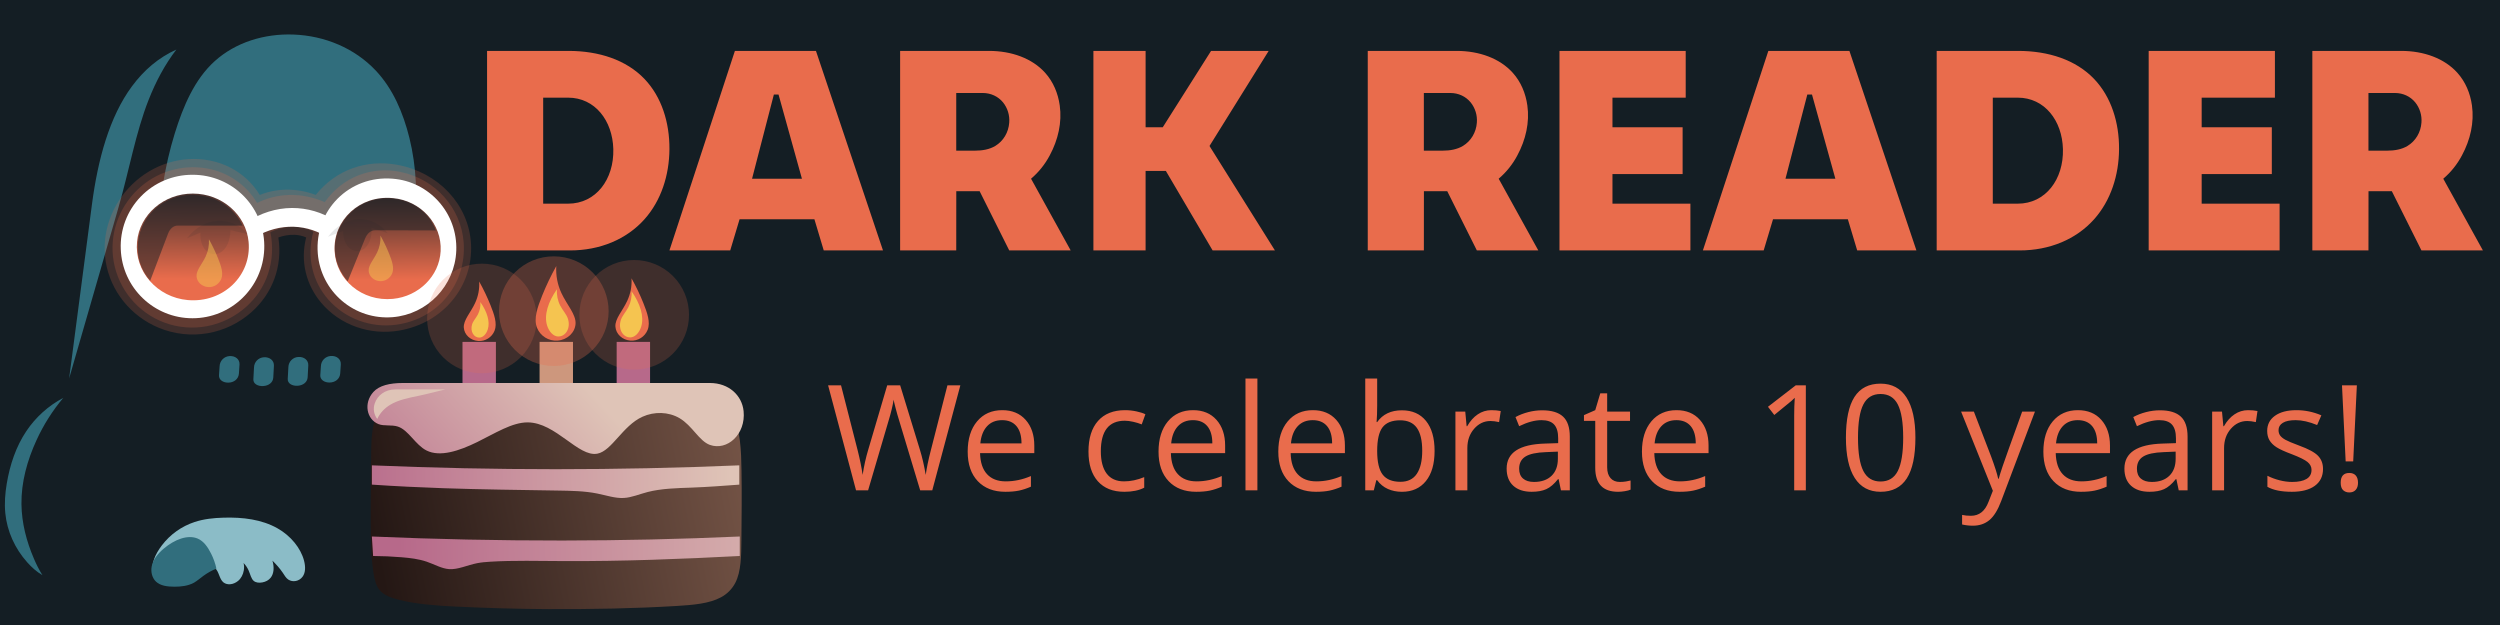
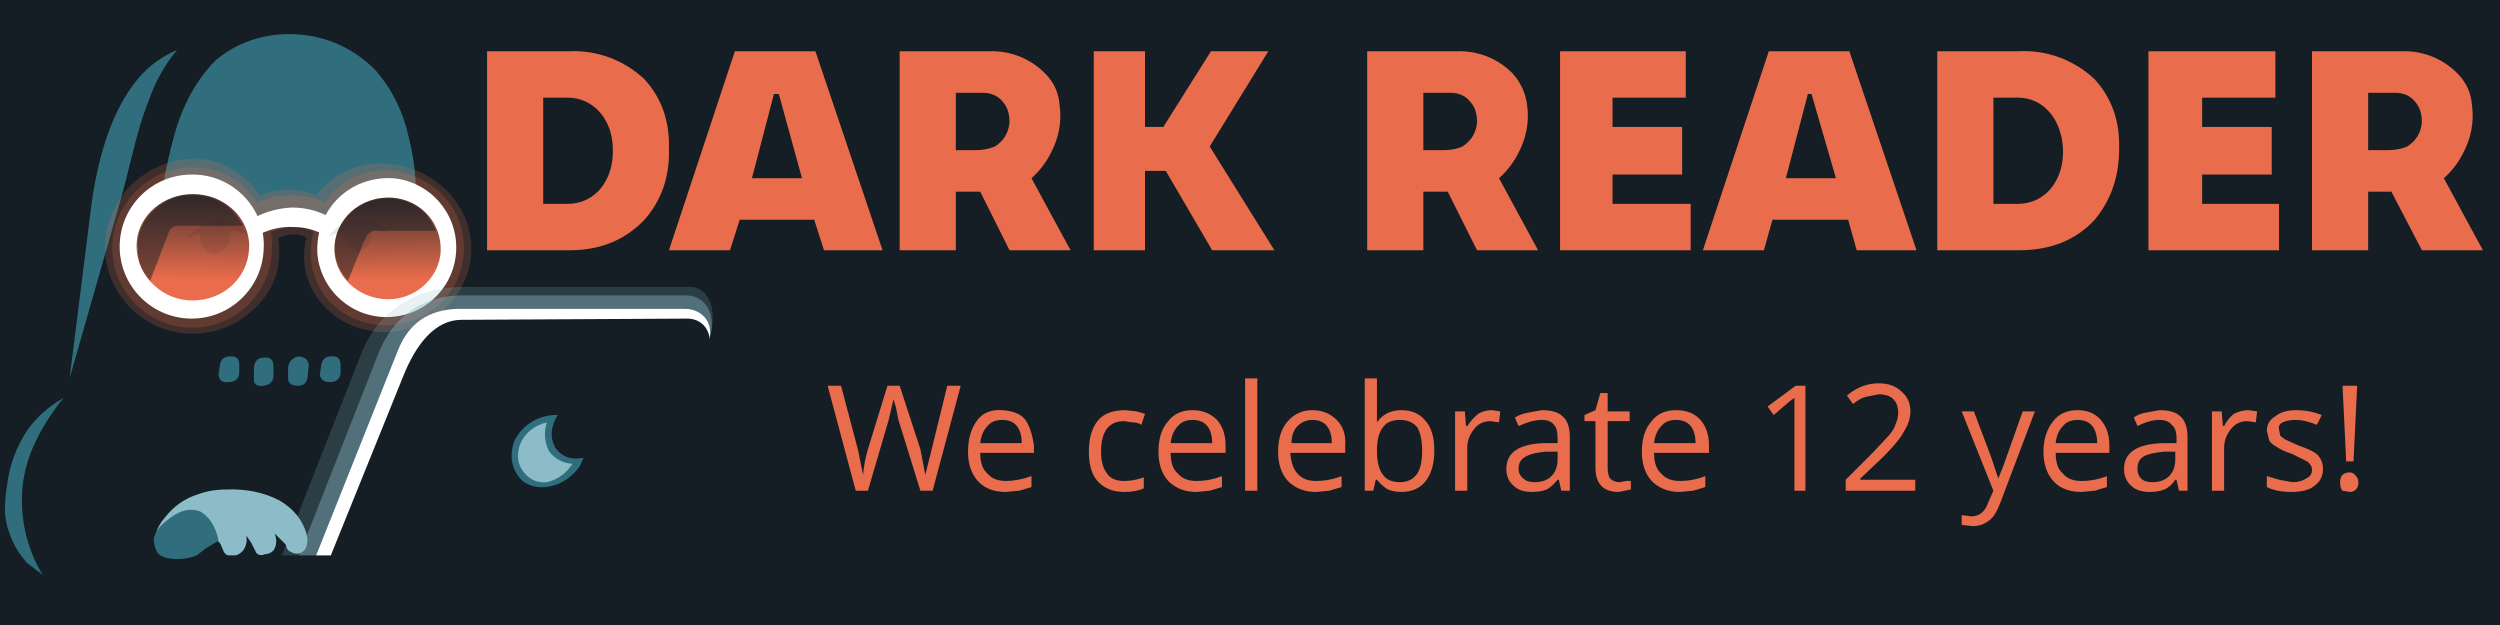
<svg xmlns="http://www.w3.org/2000/svg" viewBox="0 0 2048 512">
  <defs>
-     <linearGradient id="a" x1="164.4" x2="163.25" y1="134.69" y2="228.88" gradientUnits="userSpaceOnUse">
-       <stop offset="0%" stop-color="#141E24" />
-       <stop offset="100%" stop-color="#E96C4C" />
+     <linearGradient id="a" x1="164.4" x2="163.3" y1="134.7" y2="228.9" gradientUnits="userSpaceOnUse">
+       <stop offset="0%" stop-color="#141e24" />
+       <stop offset="100%" stop-color="#e96c4c" />
    </linearGradient>
-     <linearGradient id="b" x1="312.68" x2="313.84" y1="140.51" y2="229.23" gradientUnits="userSpaceOnUse">
-       <stop offset="0%" stop-color="#141E24" />
-       <stop offset="100%" stop-color="#E96C4C" />
-     </linearGradient>
-     <linearGradient id="c" x1="954.29" x2="307.31" y1="315.64" y2="446.36" gradientUnits="userSpaceOnUse">
-       <stop offset="0%" stop-color="#CD977D" />
-       <stop offset="100%" stop-color="#241714" />
-     </linearGradient>
-     <linearGradient id="d" x1="710.21" x2="326.59" y1="444.36" y2="452.59" gradientUnits="userSpaceOnUse">
-       <stop offset="0%" stop-color="#DFC4B7" />
-       <stop offset="100%" stop-color="#B7698A" />
-     </linearGradient>
-     <linearGradient id="e" x1="599.15" x2="280.65" y1="382.78" y2="390.04" gradientUnits="userSpaceOnUse">
-       <stop offset="0%" stop-color="#DFC4B7" />
-       <stop offset="100%" stop-color="#B7698A" />
-     </linearGradient>
-     <linearGradient id="f" x1="463.42" x2="299.79" y1="298.29" y2="448" gradientUnits="userSpaceOnUse">
-       <stop offset="0%" stop-color="#DFC4B7" />
-       <stop offset="100%" stop-color="#B7698A" />
+     <linearGradient id="b" x1="312.7" x2="313.8" y1="140.5" y2="229.2" gradientUnits="userSpaceOnUse">
+       <stop offset="0%" stop-color="#141e24" />
+       <stop offset="100%" stop-color="#e96c4c" />
    </linearGradient>
  </defs>
-   <path fill="#141E24" d="M-34-22h2100v581H-34V-22Z" class="Curve" />
-   <path fill="#141E24" d="M210.75 277.3c56.57 2.58 109.44 20.26 136.3 58.38 18.7 26.52 23.44 59.75 10.87 87.48-17.42 38.43-65.13 59.77-123.11 59.77H67.42c-28.42 0-51-20.44-59.56-49.4-5.1-17.28-4.4-36.32 1.48-54.11 5.63-17.04 15.06-32.16 29.12-45.7 38-36.6 104.94-59.5 172.3-56.43Z" class="Curve" />
-   <path fill="#316E7D" d="M51.84 325.92a152.22 152.22 0 0 0-21.87 34.53c-7.72 16.79-12.61 34.58-12.4 52.58.2 15.34 4.1 30.46 10.3 44.83a96.75 96.75 0 0 0 6.87 13.3c-4.78-2.76-8.82-6.45-12.44-10.51-10.14-11.37-16.52-25.4-17.97-40.4-.77-7.96-.14-16.07 1.2-24.07 2.6-15.45 7.52-30.27 16.02-42.96a83.3 83.3 0 0 1 30.29-27.3Z" class="Curve" />
-   <path fill="#8BBCC7" d="M176.1 465.32c3.33 2.72 3.53 9.13 6.98 11.8 3.16 2.44 8.08 1.9 11.89-1.19 2.56-2.09 4.19-5.25 4.77-8.77.32-1.96.3-3.98-.23-5.96a20.32 20.32 0 0 1 4.15 6.12c1.47 3.27 2.07 6.84 4.27 8.61 1.77 1.42 4.39 1.67 6.98 1.18 2.71-.5 5.21-1.76 6.87-3.89 2.66-3.4 2.97-8.6 1.4-13.93 3.08 3.02 6 6.27 8.36 9.75 1.48 2.19 2.67 4.44 4.59 5.72 3.67 2.44 8.91 1.52 11.75-2.34 2.4-3.27 2.51-8.03 1.2-13.1-2.71-10.4-11-20.45-21.72-26.5-12.9-7.3-28.32-9.22-44.29-8.75-8.07.23-16.07 1.06-23.57 3.53a55.49 55.49 0 0 0-26.89 19.15c-5.61 7.4-9.2 15.62-6.97 22.29 2.51 7.48 10.73 11.5 19.51 8.36 12.3-11.48 25.23-16.75 30.95-12.08Z" class="Curve" />
-   <path fill="#316E7D" d="M161.87 441.17c5 2.09 8.43 7.04 11.15 12.54a50.46 50.46 0 0 1 4.26 12.09 50.17 50.17 0 0 0-10.6 5.9c-2.77 1.98-5.27 4.31-8.26 5.89-4.49 2.36-9.92 3.04-15.42 3.04-5.95 0-11.7-.8-15.22-4.17-3.13-2.99-4.34-7.7-3.54-12.32.96-5.58 4.92-10.49 9.76-14.6 9.1-7.74 19.85-11.72 27.87-8.37Z" class="Curve" />
-   <path fill="#141E24" d="m55.15 321.2 19.03-140.51c3.76-27.7 7.31-54.66 17.31-79.16 9.12-22.34 23.23-42.16 42.44-55.1 21.98-14.83 49.87-19.92 78.33-20.4 29.19-.48 57.93 4.04 79.5 18.79 15.08 10.32 26.15 25.36 34.14 42.33 12.26 26.05 16.48 55.84 13.74 86.31l-13.68 151.7c-38.24 6.44-76.83 9.29-115.53 9.37-51.77.12-103.73-4.85-155.28-13.34Z" class="Curve" />
-   <path fill="#316E7D" d="M144.52 40.55c-9.53 12.43-16.83 26.2-22.76 41.22-10.58 26.8-15.98 58-24.78 88.47L56.63 310 75.32 167.5c4.83-36.86 14.34-71.9 32.8-96.83 9.75-13.18 21.71-23.46 36.4-30.1ZM240.38 28.3c-23.87-.86-47.36 6.36-64.46 21.77-16.37 14.76-25.76 36.54-32.84 59.5-8.13 26.35-12.24 53.64-13.78 81.54l58.94 10.63c12.33-16.89 29.7-26.46 49.1-26.63 20.88-.17 39.58 10.5 53.32 28.77l48.68-17.56c2.8-24.87 1.93-49.5-3.93-73.24-5.14-20.8-13.58-40.43-27.57-55.26-17.3-18.34-41.77-28.58-67.46-29.52ZM252.55 299.38l-.52 9.67c-.22 4.07-3.77 6.67-8.16 6.96-4.63.3-8.35-1.95-8.16-5.57l.53-9.67a8.55 8.55 0 0 1 8.15-8.34c4.63-.3 8.4 2.59 8.16 6.95ZM224.4 299.63l-.53 9.67c-.22 4.06-3.77 6.67-8.16 6.95-4.63.3-8.35-1.94-8.15-5.56l.52-9.67a8.55 8.55 0 0 1 8.16-8.35c4.62-.3 8.39 2.6 8.15 6.96ZM196.21 298.66l-.49 7.34c-.3 4.51-4.06 7.4-8.67 7.46-4.39.06-7.89-2.36-7.64-6.07l.49-7.34a8.63 8.63 0 0 1 8.15-8.35c4.67-.32 8.45 2.6 8.16 6.96ZM279.2 298.56l-.5 7.35c-.3 4.5-4.05 7.4-8.66 7.46-4.4.06-7.9-2.37-7.65-6.07l.49-7.35a8.63 8.63 0 0 1 8.16-8.34c4.66-.32 8.44 2.6 8.15 6.95Z" class="Curve" />
-   <path fill="#E96C4C" d="M212.8 159.7a60.58 60.58 0 0 1 21.95-4.34 65.7 65.7 0 0 1 23.9 4.33c16.93-21.23 42.08-29.06 66.32-24.76 34.22 6.07 59.15 32.8 60.89 64.89 1.87 34.61-22.78 64.9-58.99 71.02-23.54 3.98-48.21-4.3-63.8-22.87-12.07-14.38-17.35-33.64-12.26-53.46a26.05 26.05 0 0 0-9.53-2.15 35.7 35.7 0 0 0-13.24 2.17c3.67 24.1-5.16 46.1-21.77 60.94a72.48 72.48 0 0 1-76.17 13.06c-22.88-9.44-39.65-30-43.53-54.41-3.65-22.96 4.72-46.55 21.76-63.12 16.84-16.37 40.35-23.9 63.12-19.59 16.73 3.17 31.8 12.71 41.35 28.3Z" class="Curve" opacity=".2" />
-   <path fill="#E96C4C" d="M210.63 166.24a62.56 62.56 0 0 1 26.3-6.53c9.9-.26 19.75 1.8 29.1 5.87 15.11-21.27 39.06-29.49 62.04-24.75 28.78 5.93 49.67 29.67 51.77 57.78 2.5 33.63-20.78 62.77-55.38 67.42-20.27 2.73-41.44-4.71-55.38-20.47-13-14.7-18.16-35.06-12.38-55.76a35.02 35.02 0 0 0-15.42-3.97c-6.7-.19-13.4 1.42-19.77 4.35 4.79 23.85-3.16 46.12-19.59 60.94-18.43 16.63-44.39 21.76-67.47 13.06a65.49 65.49 0 0 1-41.35-50.06c-3.68-21.42 3.73-43.52 19.59-58.76a65.5 65.5 0 0 1 56.58-17.42 59.9 59.9 0 0 1 41.36 28.3Z" class="Curve" opacity=".2" />
-   <path fill="#FFF" d="M321.6 146.38c29.95 2.26 53.38 28.08 52.18 59-1.13 28.72-23.7 52.19-52.19 54.45a56.85 56.85 0 0 1-61.26-52.19c-2.8-35.4 25.88-64.13 61.26-61.26ZM157.7 143.18a58.53 58.53 0 0 1 58.76 60.95 58.8 58.8 0 0 1-58.76 56.58 58.8 58.8 0 0 1-58.77-56.58 58.53 58.53 0 0 1 58.77-60.95Z" class="Curve" />
-   <path fill="#FFF" d="M239.14 170.38a64.8 64.8 0 0 1 35.36 10.34l-4.87 14.6a54.2 54.2 0 0 0-28.82-9.56c-10.95-.38-21.77 2.58-31.66 8.38l-7.04-12.17c11.37-7.45 24.03-11.5 37.03-11.59Z" class="Curve" />
-   <path fill="url(#a)" d="M157.96 158.59c23.88 0 43.58 17.37 45.68 39.45 2.65 27.76-20.89 50.34-49.84 47.77-24.88-2.21-43.85-23.37-41.53-47.77 2.11-22.26 21.89-39.49 45.69-39.45Z" class="Curve" />
-   <path fill="url(#b)" d="M321.88 162.3c22.71 2.08 40.26 21.07 39.1 43.44-1.08 20.43-17.97 37.06-39.1 39.09-25.27 2.42-46.55-15.64-47.77-39.09-1.34-25.6 20.85-46.1 47.77-43.43Z" class="Curve" />
-   <path fill="#141E24" d="M178.92 180.92c9.14-.3 17.72 3.54 24.26 10.88l-14.44-3.3c-.06 11.58-5.93 20.08-13.55 19.66-6.83-.39-11.65-7.84-10.96-17.65l-11.11 4.75c6.73-8.73 15.74-14 25.8-14.34ZM294.64 179.57c8.91-.08 17.11 4 23.07 11.53l-13.35-4.54c.65 10.84-4.46 19.1-11.73 19.12-6.68.02-11.74-6.99-11.5-16.54l-12.44 4.84c6.74-8.95 15.84-14.32 25.95-14.41Z" class="Curve" opacity=".1" />
-   <path fill="#141E24" d="m123.03 230 14.63-38.55c1.54-4.08 4.36-6.65 7.97-6.65h53.18a44.16 44.16 0 0 0-30.58-23.93c-17.74-3.9-35.64 1.98-46.53 15.96a42.48 42.48 0 0 0-8.85 28.77 40.2 40.2 0 0 0 10.18 24.4ZM284.81 230.5 299 195.6c1.73-4.27 4.63-6.97 8.34-6.96l49.77.14c-5.23-13.49-16.23-22.09-29.2-25.02-19.86-4.5-39.22 3.82-48.65 20.85-7.99 14.44-6.4 31.99 5.56 45.88Z" class="Curve" opacity=".5" />
-   <path fill="#F5C450" d="M311.66 193c2.67 4.8 5.04 9.7 7.08 14.8 2.34 5.84 4.37 11.54 2.57 16.07a10.28 10.28 0 0 1-10.29 6.43c-4.88-.36-8.69-3.95-9-8.36-.34-4.7 4.32-9.48 7.07-15.43a27.78 27.78 0 0 0 2.57-13.51ZM171.15 196c2.8 5.04 5.29 10.2 7.43 15.53 2.45 6.14 4.59 12.12 2.7 16.88a10.8 10.8 0 0 1-10.8 6.76c-5.13-.38-9.13-4.15-9.46-8.78-.35-4.95 4.54-9.96 7.43-16.2a29.17 29.17 0 0 0 2.7-14.19Z" class="Curve" opacity=".5" />
-   <path fill="url(#c)" d="M310.98 483.43c-3.02-3.62-4.15-8.73-4.99-13.97-1.25-7.82-1.73-15.8-2-23.95-.7-21.6-.12-44.58 0-66.86.1-15.41-.15-30.54 6-41.91 4.37-8.11 11.43-13.77 20.12-13.77h248.66c9.16 0 16.37 6.81 21.12 16.04 6.75 13.13 7.3 29.85 7.56 46.85.29 18.9.09 37.75-.09 56.65-.12 12.92-.26 25.8-4.99 34.93a27.95 27.95 0 0 1-11.97 11.98c-9.46 5.06-22.63 6.18-35.93 6.98-34.34 2.08-69.98 2.73-105.08 2.58-25.64-.11-51.44-.89-76.83-2.1-15.6-.75-31.91-2.02-45.61-5.47-6.53-1.64-12.4-3.7-15.97-7.98Z" class="Curve" />
-   <path fill="url(#d)" d="M304.64 439.5a3561.87 3561.87 0 0 0 155.98 3.3c48.48-.05 96.95-1.13 145.4-3.3v15.97c-47.87 2.51-96.35 4.4-143.3 4.17-21.22-.11-42.46-.64-60.93.5-3.75.24-7.38.52-10.93 1.22-8.13 1.6-15.75 5.4-23.07 4.85-6.1-.46-11.93-3.93-18.22-6.07-6.56-2.23-13.6-3.07-20.64-3.64a297.1 297.1 0 0 0-23.29-1.03l-1-15.97Z" class="Curve" />
-   <path fill="url(#e)" d="M304.64 381.21a3588.86 3588.86 0 0 0 301 0v15.8c-12.9.95-25.79 1.95-38.71 2.42-12.57.45-25.2.74-36.43 3.64-6.77 1.75-13.02 4.5-19.43 4.86-7.1.4-14.34-2.14-21.86-3.64-10.54-2.12-21.66-2.25-32.78-2.43-30.97-.52-62.13-.85-93.44-1.93-19.46-.67-38.91-1.6-58.35-2.93v-15.79Z" class="Curve" />
-   <path fill="url(#f)" d="M330.11 313.75h251.42c15.74 0 26.35 10.32 27.63 23.05 1.9 18.97-13.43 32.73-27.63 27.66-8.78-3.14-14.38-15.75-24.86-21.9-9.07-5.32-20.74-5.55-30.4-1.15-16.26 7.42-25 27.94-36.89 30.23-15.63 3-34-25.48-57.04-25.62-12.82-.08-26.68 8.9-41.44 16.13-15.1 7.4-30.48 12.38-41.45 6.92-9.16-4.58-14.75-16.71-23.48-19.6-5.24-1.72-11.27-.2-15.9-2.04-9.77-3.89-12.38-17.22-4.21-26.31 4.77-5.31 13.35-7.37 24.25-7.37Z" class="Curve" />
-   <path fill="#B7698A" d="M378.88 280.08h27.36v33.67h-27.36v-33.67Z" class="Curve" />
-   <path fill="#CD977D" d="M442.02 280.08h27.37v33.67h-27.37v-33.67Z" class="Curve" />
-   <path fill="#B7698A" d="M505.17 280.08h27.36v33.67h-27.36v-33.67Z" class="Curve" />
-   <path fill="#E96C4C" d="M349.9 260.9a44.77 44.77 0 0 1 44.9-44.91 44.87 44.87 0 0 1 44.91 44.9 44.87 44.87 0 0 1-44.9 44.91 44.77 44.77 0 0 1-44.91-44.9ZM474.64 257.9a44.77 44.77 0 0 1 44.9-44.9 44.87 44.87 0 0 1 44.91 44.9 44.87 44.87 0 0 1-44.9 44.9 44.77 44.77 0 0 1-44.91-44.9Z" class="Curve" opacity=".2" />
-   <path fill="#E96C4C" d="M408.78 254.9a44.77 44.77 0 0 1 44.9-44.9 44.87 44.87 0 0 1 44.9 44.9 44.87 44.87 0 0 1-44.9 44.91 44.77 44.77 0 0 1-44.9-44.9Z" class="Curve" opacity=".3" />
-   <path fill="#E96C4C" d="M455.7 217.98a212.07 212.07 0 0 0-11.57 24.2c-3.83 9.58-7.15 18.9-4.21 26.32a16.82 16.82 0 0 0 16.84 10.52c7.98-.59 14.22-6.46 14.73-13.68.55-7.7-7.07-15.51-11.58-25.26a45.47 45.47 0 0 1-4.2-22.1Z" class="Curve" />
-   <path fill="#F5C450" d="M457.18 275.65c-3.82-.13-7.36-3.78-9-9-2.69-8.55.88-19.44 8.1-29.72a24.8 24.8 0 0 0 2.7 13.5c2.04 3.93 5.18 7.12 6.3 10.81 2.39 7.78-2.01 14.61-8.1 14.4Z" class="Curve" />
-   <path fill="#E96C4C" d="M517.34 228c3.65 6.56 6.9 13.28 9.68 20.23 3.2 8 5.98 15.8 3.52 22-2.25 5.68-8 9.25-14.08 8.8-6.67-.5-11.9-5.4-12.32-11.44-.46-6.44 5.92-12.97 9.68-21.12a38.01 38.01 0 0 0 3.52-18.47ZM392.55 230.61a169.3 169.3 0 0 1 9.24 19.32c3.06 7.64 5.71 15.08 3.36 21a13.43 13.43 0 0 1-13.44 8.4c-6.36-.47-11.35-5.16-11.76-10.92-.43-6.15 5.65-12.38 9.24-20.16a36.29 36.29 0 0 0 3.36-17.64Z" class="Curve" />
-   <path fill="#F5C450" d="M516.46 276.4c3.74-.13 7.2-3.7 8.8-8.8 2.62-8.36-.87-19-7.92-29.04.4 4.64-.6 9.25-2.64 13.2-1.99 3.83-5.06 6.95-6.16 10.55-2.33 7.61 1.97 14.28 7.92 14.08ZM392.83 276.56c2.88-.1 5.54-2.85 6.77-6.77 2.02-6.43-.67-14.6-6.1-22.34.32 3.58-.45 7.12-2.02 10.15-1.53 2.95-3.9 5.35-4.74 8.13-1.79 5.85 1.52 10.98 6.1 10.83Z" class="Curve" />
-   <path fill="#DFC4B7" d="m532.53 317.96 52.62 1.06c8.98.17 15.74 6.25 17.9 14.73a19.57 19.57 0 0 1-5.27 18.94 26.32 26.32 0 0 0-9.47-17.89c-6.12-5.13-14.61-7.32-23.15-9.47a667.02 667.02 0 0 0-32.63-7.37ZM364.86 319.02H323.8c-8.1 0-14.61 4.68-16.84 11.57a13.52 13.52 0 0 0 2.1 12.63c2.22-4.95 6-8.8 10.53-11.58 6.5-3.97 14.86-5.67 23.16-7.36 7.43-1.51 14.72-3.58 22.1-5.26Z" class="Curve" />
-   <path fill="#E96C4C" d="M399 41.7v163.45h67.94c24.44 0 46.27-9 61.03-25.54 13.65-15.3 20.3-36.04 20.43-57.46.14-21.71-6.36-42.74-20.43-57.47-14.92-15.62-37.3-22.98-62.31-22.98H399ZM444.97 80h20.43c22 0 36.42 18.8 37.03 42.15.64 24.67-14.16 44.69-37.03 44.69h-20.43V80Zm157.06-38.3L548.4 205.15h49.8l7.66-25.54h61.3l7.65 25.54h48.53L668.43 41.7h-66.4Zm31.92 35.75h3.83l19.16 68.96h-40.86l17.87-68.96ZM737.38 41.7v163.45h45.97l.04-48.53h19.12l24.26 48.53h50.34l-32.47-58.74a64.86 64.86 0 0 0 15.33-19.16c6.87-12.79 10.11-26.97 8.17-40.86-1.4-9.98-5.3-19.38-12-26.81-10.65-11.8-27.44-17.88-45.97-17.88h-72.79Zm45.97 34.48h21.71c6.7 0 12.62 2.85 16.6 7.66a23.46 23.46 0 0 1 5.1 16.6c-.56 7.96-4.75 15.12-11.49 19.15-4.68 2.8-10.4 3.83-16.6 3.83h-15.32V76.18ZM895.72 41.7v163.45h42.75v-65.13h16.6l38.31 65.13h51.04l-53.6-85.56 48.48-77.89h-47.2l-39.58 62.57h-14.04V41.7h-42.76Zm381.8 0v163.45h107.26v-38.31h-63.85v-24.26h57.47v-38.31h-57.47V80h60V41.7h-103.41Zm616.75 0v163.45h45.97l.04-48.53h19.11l24.26 48.53H2034l-32.47-58.74a64.86 64.86 0 0 0 15.32-19.16c6.88-12.79 10.12-26.97 8.18-40.86-1.4-9.98-5.3-19.38-12-26.81-10.65-11.8-27.45-17.88-45.98-17.88h-72.78Zm45.97 34.48h21.7c6.7 0 12.63 2.85 16.6 7.66a23.46 23.46 0 0 1 5.11 16.6c-.56 7.96-4.76 15.12-11.49 19.15-4.68 2.8-10.4 3.83-16.6 3.83h-15.33V76.18ZM1120.46 41.7v163.45h45.97l.04-48.53h19.11l24.26 48.53h50.35l-32.47-58.74a64.86 64.86 0 0 0 15.32-19.16c6.87-12.79 10.12-26.97 8.17-40.86-1.4-9.98-5.29-19.38-12-26.81-10.64-11.8-27.44-17.88-45.97-17.88h-72.78Zm45.97 34.48h21.7c6.7 0 12.63 2.85 16.6 7.66a23.46 23.46 0 0 1 5.11 16.6c-.56 7.96-4.76 15.12-11.49 19.15-4.69 2.8-10.4 3.83-16.6 3.83h-15.33V76.18Zm282.2-34.48L1395 205.15h49.8l7.66-25.54h61.29l7.66 25.54h48.52l-54.9-163.45h-66.4Zm31.92 35.75h3.83l19.15 68.96h-40.86l17.88-68.96Zm105.98-35.75v163.45h67.95c24.43 0 46.27-9 61.02-25.54 13.65-15.3 20.3-36.04 20.43-57.46.14-21.71-6.36-42.74-20.43-57.47-14.92-15.62-37.29-22.98-62.3-22.98h-66.67ZM1632.5 80h20.43c22 0 36.43 18.8 37.03 42.15.64 24.67-14.15 44.69-37.03 44.69h-20.43V80Zm127.7-38.3v163.45h107.25v-38.31h-63.84v-24.26h57.46v-38.31h-57.46V80h60V41.7h-103.42Z" class="Curve" />
-   <path fill="#E96C4C" d="M763.72 401.7h-9.9l-17.36-57.63q-1.23-3.83-2.76-9.65-1.53-5.83-1.6-7-1.29 7.76-4.11 17l-16.84 57.27h-9.88l-22.9-86.05h10.6l13.59 53.15q2.83 11.19 4.12 20.25 1.59-10.77 4.7-21.07l15.43-52.33h10.6l16.18 52.8q2.83 9.12 4.77 20.6 1.12-8.36 4.24-20.37l13.54-53.03h10.59l-23.01 86.05Zm59.86 1.17q-14.3 0-22.58-8.7-8.27-8.72-8.27-24.2 0-15.6 7.69-24.78 7.68-9.18 20.63-9.18 12.12 0 19.18 7.97 7.07 7.98 7.07 21.04v6.19h-44.44q.3 11.36 5.74 17.24 5.44 5.89 15.33 5.89 10.42 0 20.6-4.36v8.71q-5.18 2.24-9.8 3.21-4.62.97-11.15.97m-2.65-58.68q-7.77 0-12.4 5.06-4.61 5.06-5.44 14h33.73q0-9.23-4.12-14.15-4.12-4.91-11.77-4.91Zm100.12 58.68q-14 0-21.7-8.62-7.67-8.62-7.67-24.4 0-16.19 7.8-25.01 7.8-8.83 22.22-8.83 4.65 0 9.3 1t7.3 2.35l-3 8.3q-3.24-1.3-7.07-2.15-3.83-.85-6.77-.85-19.66 0-19.66 25.07 0 11.9 4.8 18.25 4.8 6.36 14.21 6.36 8.07 0 16.54-3.48v8.66q-6.47 3.35-16.3 3.35Zm58.86 0q-14.3 0-22.57-8.7-8.27-8.72-8.27-24.2 0-15.6 7.68-24.78 7.68-9.18 20.63-9.18 12.12 0 19.19 7.97 7.06 7.98 7.06 21.04v6.19h-44.44q.3 11.36 5.74 17.24 5.44 5.89 15.33 5.89 10.42 0 20.6-4.36v8.71q-5.18 2.24-9.8 3.21-4.62.97-11.15.97m-2.65-58.68q-7.77 0-12.39 5.06-4.62 5.06-5.44 14h33.72q0-9.23-4.12-14.15-4.12-4.91-11.77-4.91Zm52.8 57.5h-9.77v-91.58h9.77v91.58Zm47.97 1.18q-14.3 0-22.57-8.7-8.27-8.72-8.27-24.2 0-15.6 7.68-24.78 7.68-9.18 20.63-9.18 12.12 0 19.19 7.97 7.06 7.98 7.06 21.04v6.19h-44.44q.3 11.36 5.74 17.24 5.44 5.89 15.33 5.89 10.42 0 20.6-4.36v8.71q-5.18 2.24-9.8 3.21-4.62.97-11.15.97m-2.65-58.68q-7.77 0-12.39 5.06-4.62 5.06-5.44 14h33.72q0-9.23-4.12-14.15-4.12-4.91-11.77-4.91Zm73.05-8.07q12.71 0 19.74 8.69 7.04 8.68 7.04 24.57 0 15.9-7.1 24.7-7.09 8.8-19.68 8.8-6.3 0-11.51-2.33t-8.74-7.15h-.7l-2.07 8.3h-7v-91.6h9.77v22.26q0 7.47-.47 13.42h.47q6.83-9.66 20.25-9.66m-1.42 8.19q-10 0-14.42 5.73-4.41 5.74-4.41 19.34t4.53 19.45q4.53 5.86 14.54 5.86 9 0 13.42-6.56 4.41-6.57 4.41-18.87 0-12.6-4.41-18.77-4.42-6.18-13.66-6.18Zm74.7-8.3q4.3 0 7.7.7l-1.35 9.07q-4-.89-7.06-.89-7.83 0-13.39 6.36-5.56 6.36-5.56 15.83v34.61h-9.77v-64.5h8.06l1.12 11.94h.47q3.6-6.3 8.65-9.7 5.06-3.42 11.13-3.42Zm57.03 65.68-1.94-9.18h-.47q-4.83 6.07-9.62 8.21-4.8 2.15-11.98 2.15-9.6 0-15.04-4.94-5.45-4.95-5.45-14.07 0-19.54 31.26-20.48l10.95-.36v-4q0-7.6-3.27-11.21-3.27-3.62-10.45-3.62-8.06 0-18.24 4.94l-3-7.47q4.76-2.6 10.44-4.06 5.68-1.48 11.4-1.48 11.53 0 17.09 5.13 5.56 5.12 5.56 16.42v44.02h-7.24m-22.07-6.88q9.12 0 14.33-5 5.21-5 5.21-14.01v-5.83l-9.77.41q-11.65.41-16.8 3.62-5.15 3.2-5.15 9.98 0 5.3 3.2 8.06 3.21 2.77 8.98 2.77Zm70.28 0q2.59 0 5-.38 2.42-.39 3.83-.8v7.48q-1.6.76-4.68 1.26-3.1.5-5.56.5-18.72 0-18.72-19.72v-38.37h-9.24v-4.71l9.24-4.06 4.12-13.78h5.65v14.95h18.72v7.6h-18.72v37.96q0 5.83 2.77 8.95 2.76 3.12 7.59 3.12Zm48.97 8.06q-14.3 0-22.57-8.7-8.27-8.72-8.27-24.2 0-15.6 7.68-24.78 7.68-9.18 20.63-9.18 12.13 0 19.19 7.97 7.06 7.98 7.06 21.04v6.19h-44.44q.3 11.36 5.74 17.24 5.45 5.89 15.33 5.89 10.42 0 20.6-4.36v8.71q-5.17 2.24-9.8 3.21-4.62.97-11.15.97m-2.65-58.68q-7.77 0-12.39 5.06-4.62 5.06-5.44 14h33.72q0-9.23-4.12-14.15-4.12-4.91-11.77-4.91Zm106.07 57.5h-9.54v-61.33q0-7.65.47-14.48-1.23 1.24-2.76 2.6-1.53 1.35-14.01 11.47l-5.18-6.71 22.78-17.6h8.24v86.05Zm89.76-43.14q0 22.3-7.03 33.31-7.04 11.01-21.52 11.01-13.89 0-21.13-11.27-7.24-11.27-7.24-33.05 0-22.48 7-33.37 7.01-10.9 21.37-10.9 14.01 0 21.28 11.37 7.27 11.36 7.27 32.9m-47.03 0q0 18.78 4.42 27.34 4.41 8.56 14.06 8.56 9.77 0 14.16-8.68 4.38-8.68 4.38-27.22t-4.38-27.16q-4.39-8.63-14.16-8.63-9.65 0-14.06 8.5-4.42 8.51-4.42 27.29Zm84.47-21.37H1617l14.13 36.8q4.65 12.59 5.77 18.18h.47q.76-3 3.2-10.27 2.45-7.27 15.99-44.7h10.47l-27.72 73.45q-4.12 10.9-9.62 15.45-5.5 4.56-13.51 4.56-4.48 0-8.83-1v-7.83q3.24.71 7.24.71 10.06 0 14.36-11.3l3.6-9.18-26.02-64.87Zm98.23 65.7q-14.3 0-22.57-8.72-8.27-8.71-8.27-24.2 0-15.59 7.68-24.77t20.63-9.18q12.13 0 19.19 7.97 7.06 7.98 7.06 21.04v6.19h-44.44q.3 11.36 5.74 17.24 5.45 5.89 15.34 5.89 10.41 0 20.6-4.36v8.71q-5.18 2.24-9.8 3.21-4.62.97-11.16.97m-2.65-58.68q-7.77 0-12.39 5.06-4.62 5.06-5.44 14h33.73q0-9.23-4.12-14.15-4.12-4.91-11.78-4.91Zm82.7 57.5-1.94-9.18h-.47q-4.83 6.07-9.62 8.21-4.8 2.15-11.98 2.15-9.6 0-15.04-4.94-5.45-4.95-5.45-14.07 0-19.54 31.26-20.48l10.95-.36v-4q0-7.6-3.27-11.21-3.27-3.62-10.45-3.62-8.06 0-18.24 4.94l-3-7.47q4.76-2.6 10.44-4.06 5.68-1.48 11.4-1.48 11.53 0 17.09 5.13 5.56 5.12 5.56 16.42v44.02h-7.24m-22.07-6.88q9.12 0 14.33-5 5.21-5 5.21-14.01v-5.83l-9.77.41q-11.65.41-16.8 3.62-5.15 3.2-5.15 9.98 0 5.3 3.2 8.06 3.21 2.77 8.98 2.77Zm78.87-58.8q4.3 0 7.71.7l-1.35 9.07q-4-.89-7.06-.89-7.83 0-13.4 6.36-5.56 6.36-5.56 15.83v34.61h-9.77v-64.5h8.07l1.12 11.94h.47q3.59-6.3 8.65-9.7 5.06-3.42 11.12-3.42Zm61.4 48.09q0 9-6.72 13.89-6.7 4.88-18.83 4.88-12.83 0-20.01-4.06v-9.06q4.65 2.35 9.97 3.7 5.33 1.36 10.27 1.36 7.66 0 11.78-2.44 4.12-2.45 4.12-7.45 0-3.77-3.27-6.45-3.27-2.67-12.74-6.32-9-3.36-12.8-5.86-3.8-2.5-5.66-5.68-1.85-3.18-1.85-7.6 0-7.88 6.42-12.44 6.41-4.56 17.6-4.56 10.41 0 20.36 4.23l-3.47 7.95q-9.71-4-17.6-4-6.95 0-10.48 2.18-3.53 2.17-3.53 6 0 2.59 1.32 4.41 1.33 1.83 4.27 3.48 2.94 1.65 11.3 4.76 11.48 4.18 15.51 8.42 4.03 4.24 4.03 10.66Zm24.72-6.13h-6.18l-3-62.33h12.18l-3 62.33m-10.25 17.49q0-8.01 7.07-8.01 3.41 0 5.26 2.06 1.86 2.06 1.86 5.95 0 3.76-1.88 5.85-1.89 2.1-5.24 2.1-3.06 0-5.07-1.86-2-1.86-2-6.1Z" class="Text" />
+   <path fill="#141e24" d="M-34-22h2100v581H-34z" />
+   <g class="Group">
+     <path fill="#141e24" d="M211 277c56 3 109 21 136 59 19 26 23 59 11 87-17 39-65 60-123 60H67c-28 0-51-21-59-49q-8-27 1-55 9-25 29-45c38-37 105-60 173-57" />
+     <path fill="#316e7d" d="M52 326q-13 16-22 34-13 26-12 53a117 117 0 0 0 17 58l-13-10a71 71 0 0 1-18-41q0-12 2-24 3-23 16-43 11-16 30-27" />
+     <path fill="#8bbcc7" d="M178 443c4 2 4 9 7 11q5 4 12-1 4-3 5-9v-5l4 6 4 8q3 3 7 1 4 0 7-3 4-6 1-14l9 9q1 5 4 6 7 4 12-2 3-6 1-13-5-17-22-27-19-10-44-9-12 0-23 4-16 5-27 19-10 12-7 22 4 13 19 9 21-19 31-12" />
+     <path fill="#316e7d" d="M164 419q7 4 11 12 3 6 4 12l-10 6-8 6q-7 3-16 3-10 0-15-4-4-5-4-13 2-8 10-14 15-13 28-8" />
+     <path fill="#141e24" d="m55 321 19-140c4-28 7-55 17-79q15-36 43-56 35-20 78-20 45-2 80 19 22 16 34 42 17 40 14 86l-14 152q-57 10-116 10-77 0-155-14" />
+     <path fill="#316e7d" d="M145 41q-15 18-23 41c-11 27-16 58-25 88L57 310l18-143c5-36 15-71 33-96q15-21 37-30M240 28c-23-1-47 7-64 22q-23 24-33 60-11 39-14 81l59 11q20-26 49-27 32 1 54 29l48-18q5-37-4-73-7-32-27-55a97 97 0 0 0-68-30M253 299l-1 10q-1 7-8 7-8 0-8-6v-9q1-7 8-9 8 0 9 7M224 300v9q-1 6-8 7-8 1-8-5v-10q1-8 8-8 8-1 8 7M196 299v7q-1 7-9 7-7 1-8-6l1-7q1-8 8-8 8-1 8 7M279 299v7q-1 7-9 7-7 0-8-6l1-7q1-8 8-8 8-1 8 7" />
+     <path fill="#e96c4c" d="M213 160a61 61 0 0 1 46 0c17-22 42-29 66-25 34 6 59 33 61 65 2 34-23 65-59 71-24 4-48-4-64-23a59 59 0 0 1-12-53q-4-3-10-3t-13 3q5 37-22 60a72 72 0 0 1-119-41q-5-36 21-63c17-16 41-24 63-20q26 6 42 29" opacity=".2" />
+     <path fill="#e96c4c" d="M211 166q12-6 26-6 15-1 29 6c15-22 39-30 62-25 29 6 50 29 52 58 2 33-21 62-56 67-20 3-41-5-55-20a59 59 0 0 1-12-56q-7-4-16-4t-19 4q5 37-20 61a65 65 0 0 1-89-96q24-22 56-17 26 5 42 28" opacity=".2" />
+     <path fill="#fff" d="M322 146a57 57 0 1 1-62 62c-2-36 26-64 62-62M158 143c33 0 60 28 58 61a59 59 0 1 1-58-61" />
+     <path fill="#fff" d="M239 170q20 0 36 11l-5 14q-14-9-29-9-17-1-32 8l-7-12q17-11 37-12" />
+     <path fill="url(#a)" d="M158 159c24 0 44 17 46 39 2 28-21 50-50 48-25-2-44-24-42-48 2-22 22-39 46-39" />
+     <path fill="url(#b)" d="M322 162c23 2 40 21 39 44-1 20-18 37-39 39-25 2-47-16-48-39-1-26 21-46 48-44" />
+     <path fill="#141e24" d="M179 181q14 0 24 11l-14-4q-1 20-14 20-11-2-11-17l-11 4q11-13 26-14M295 180q14-1 23 11l-14-4c1 10-4 19-11 19q-11-1-12-17l-12 5q10-14 26-14" opacity=".1" />
+     <path fill="#141e24" d="m123 230 15-39q2-6 8-6h53q-11-20-31-24-28-5-46 16-11 12-9 29 0 13 10 24M285 230l14-34q3-7 8-7h50q-9-21-29-25c-20-5-39 4-49 21-8 14-6 32 6 45" opacity=".5" />
+     <path fill="#8bbcc7" d="m229 460 68-173c14-33 44-52 82-52h186c17 0 24 22 15 46l-65 168q-5 11-17 11z" opacity=".2" />
+     <path fill="#8bbcc7" d="m243 460 68-173q19-43 65-45h186c18 0 26 19 18 39l-65 168q-5 11-17 11z" opacity=".4" />
+     <path fill="#fff" d="m257 460 69-173q13-33 49-34h186c15 0 25 13 19 28l-65 168q-5 11-17 11z" />
+     <path fill="#141e24" d="M330 309c11-28 27-47 48-47l185-1c14 0 22 13 17 27l-70 178c-5 15-25 17-50 17H174q-5 0-8-3-3-5-3-11t3-10q4-4 10-4h95z" />
+     <path fill="#316e7d" d="M455 367q8 11 23 8l-3 7q-11 15-28 17-11 1-19-5-13-13-7-32a38 38 0 0 1 36-22q-9 14-2 27" />
+     <path fill="#8bbcc7" d="M450 370q7 9 19 10-8 12-21 15-10 1-17-6-10-10-5-25 6-14 22-18-4 13 2 24" />
+   </g>
+   <path fill="#e96c4c" d="M399 42v163h68q37 0 61-25 21-24 20-58 1-34-20-57a84 84 0 0 0-62-23zm46 38h20c22 0 37 19 37 42 1 25-14 45-37 45h-20zm157-38-54 163h50l8-25h61l8 25h48L668 42zm32 35h4l19 69h-41zm103-35v163h46v-48h20l24 48h50l-32-59q9-8 15-19 11-20 8-41-1-15-12-26a61 61 0 0 0-46-18zm46 34h22q11 0 17 8 5 6 5 16-1 13-12 20-7 3-16 3h-16zm113-34v163h42v-65h17l38 65h51l-53-85 48-78h-47l-39 62h-15V42zm382 0v163h107v-38h-64v-24h57v-39h-57V80h60V42zm616 0v163h46v-48h19l25 48h50l-32-59q9-8 15-19 11-20 8-41-1-15-12-26a61 61 0 0 0-46-18zm46 34h22q11 0 17 8 5 6 5 16-1 13-12 20-7 3-16 3h-16zm-820-34v163h46v-48h20l24 48h50l-32-59q9-8 15-19 11-20 8-41-2-15-12-26a61 61 0 0 0-46-18zm46 34h22q11 0 17 8 5 6 5 16-1 13-12 20-6 3-16 3h-16zm283-34-54 163h50l7-25h62l7 25h49l-55-163zm32 35h3l20 69h-41zm106-35v163h67q39 0 62-25 20-24 20-58 1-34-20-57a84 84 0 0 0-63-23zm46 38h20c22 0 36 19 37 42 1 25-14 45-37 45h-20zm127-38v163h107v-38h-63v-24h57v-39h-57V80h60V42z" />
+   <path fill="#e96c4c" d="M764 402h-10l-18-58-2-10-2-7-4 17-17 58h-10l-23-86h11l14 53 4 20q1-11 4-21l16-52h10l17 52 4 21 5-20 13-53h11zm60 1q-15 0-23-9t-8-24 7-25 21-9 19 8 7 21v6h-44q0 12 6 17 5 6 15 6t21-4v9l-10 3zm-3-59q-8 0-12 5-5 5-6 14h34q0-9-4-14t-12-5m100 59q-14 0-22-9-7-8-7-24t7-25 23-9l9 1 7 2-3 9q-3-2-7-2l-7-1q-19 0-19 25 0 12 5 18 4 6 14 6 8 0 16-3v9q-6 3-16 3m59 0q-14 0-23-9-8-9-8-24 0-16 8-25 7-9 20-9 12 0 20 8 7 8 7 21v6h-45q0 12 6 17 5 6 15 6 11 0 21-4v9l-10 3zm-3-59q-8 0-12 5-5 5-6 14h34q0-9-4-14t-12-5m53 58h-10v-92h10zm48 1q-14 0-23-9-8-9-8-24 0-16 8-25t20-9 20 8 7 21v6h-45q1 12 6 17 5 6 15 6 11 0 21-4v9l-10 3zm-3-59q-7 0-12 5t-5 14h33q0-9-4-14t-12-5m73-8q13 0 20 9 7 8 7 24t-7 25-20 9q-6 0-11-2-5-3-9-8h-1l-2 9h-7v-92h10v36q7-10 20-10m-1 8q-10 0-14 6-5 6-5 19 0 14 5 20 4 6 14 6 9 0 14-7 4-6 4-19 0-12-4-19-5-6-14-6m75-8 7 1-1 9-7-1q-8 0-13 6-6 7-6 16v35h-10v-65h8l1 12h1q4-6 9-10 5-3 11-3m57 66-2-9h-1q-5 6-9 8-5 2-12 2-10 0-15-5-6-5-6-14 0-20 31-21h11v-4q0-8-3-11-3-4-10-4-8 0-19 5l-3-7q5-3 11-4l11-2q12 0 17 5 6 5 6 17v44zm-22-7q9 0 14-5t5-14v-6h-10q-11 1-16 4-6 3-6 10 0 5 4 8 3 3 9 3m70 0 5-1h4v7l-5 1-5 1q-19 0-19-20v-38h-9v-5l9-4 4-14h6v15h18v8h-18v38q0 6 2 9 3 3 8 3m49 8q-14 0-23-9-8-9-8-24 0-16 8-25 7-9 20-9t20 8q7 8 7 21v6h-45q0 12 6 17 5 6 15 6 11 0 21-4v9l-10 3zm-3-59q-8 0-12 5-5 5-6 14h34q0-9-4-14t-12-5m106 58h-9v-76l-3 2-14 12-5-7 23-17h8zm90 0h-57v-9l23-23 13-14q4-5 5-9 2-4 2-9 0-7-4-11t-12-4l-10 2q-5 1-11 6l-5-7q12-10 26-10 12 0 19 7 7 6 7 16 0 8-5 16-4 8-17 21l-19 18v1h45zm38-65h10l14 37 6 18 4-10 16-45h10l-28 74q-4 11-9 15-6 5-14 5l-9-1v-8l8 1q10 0 14-12l4-9zm98 66q-15 0-23-9t-8-24 8-25q7-9 20-9 12 0 19 8t7 21v6h-44q0 12 6 17 5 6 15 6 11 0 21-4v9l-10 3zm-3-59q-8 0-12 5-5 5-6 14h34q0-9-4-14t-12-5m83 58-2-9h-1q-4 6-9 8t-12 2q-10 0-15-5-6-5-6-14 0-20 32-21h11v-4q0-8-4-11-3-4-10-4-8 0-18 5l-3-7q4-3 10-4l11-2q12 0 17 5 6 5 6 17v44zm-22-7q9 0 14-5t5-14v-6h-9q-12 1-17 4t-5 10q0 5 3 8t9 3m79-59 7 1-1 9-7-1q-8 0-13 6-6 7-6 16v35h-10v-65h8l1 12h1q3-6 8-10 6-3 12-3m61 48q0 9-7 14-6 5-19 5-12 0-20-4v-9l10 3 11 2q7 0 11-3 5-2 5-7 0-4-4-7l-12-6q-9-3-13-6-4-2-6-5l-2-8q0-8 7-12 6-5 17-5t21 4l-4 8q-10-4-17-4t-11 2-3 6l1 5 4 3 11 5q12 4 16 8 4 5 4 11m25-6h-6l-3-62h12zm-11 17q0-8 8-8 3 0 5 3 2 2 2 5 0 4-2 6t-5 2l-6-1q-2-2-2-7" />
</svg>
